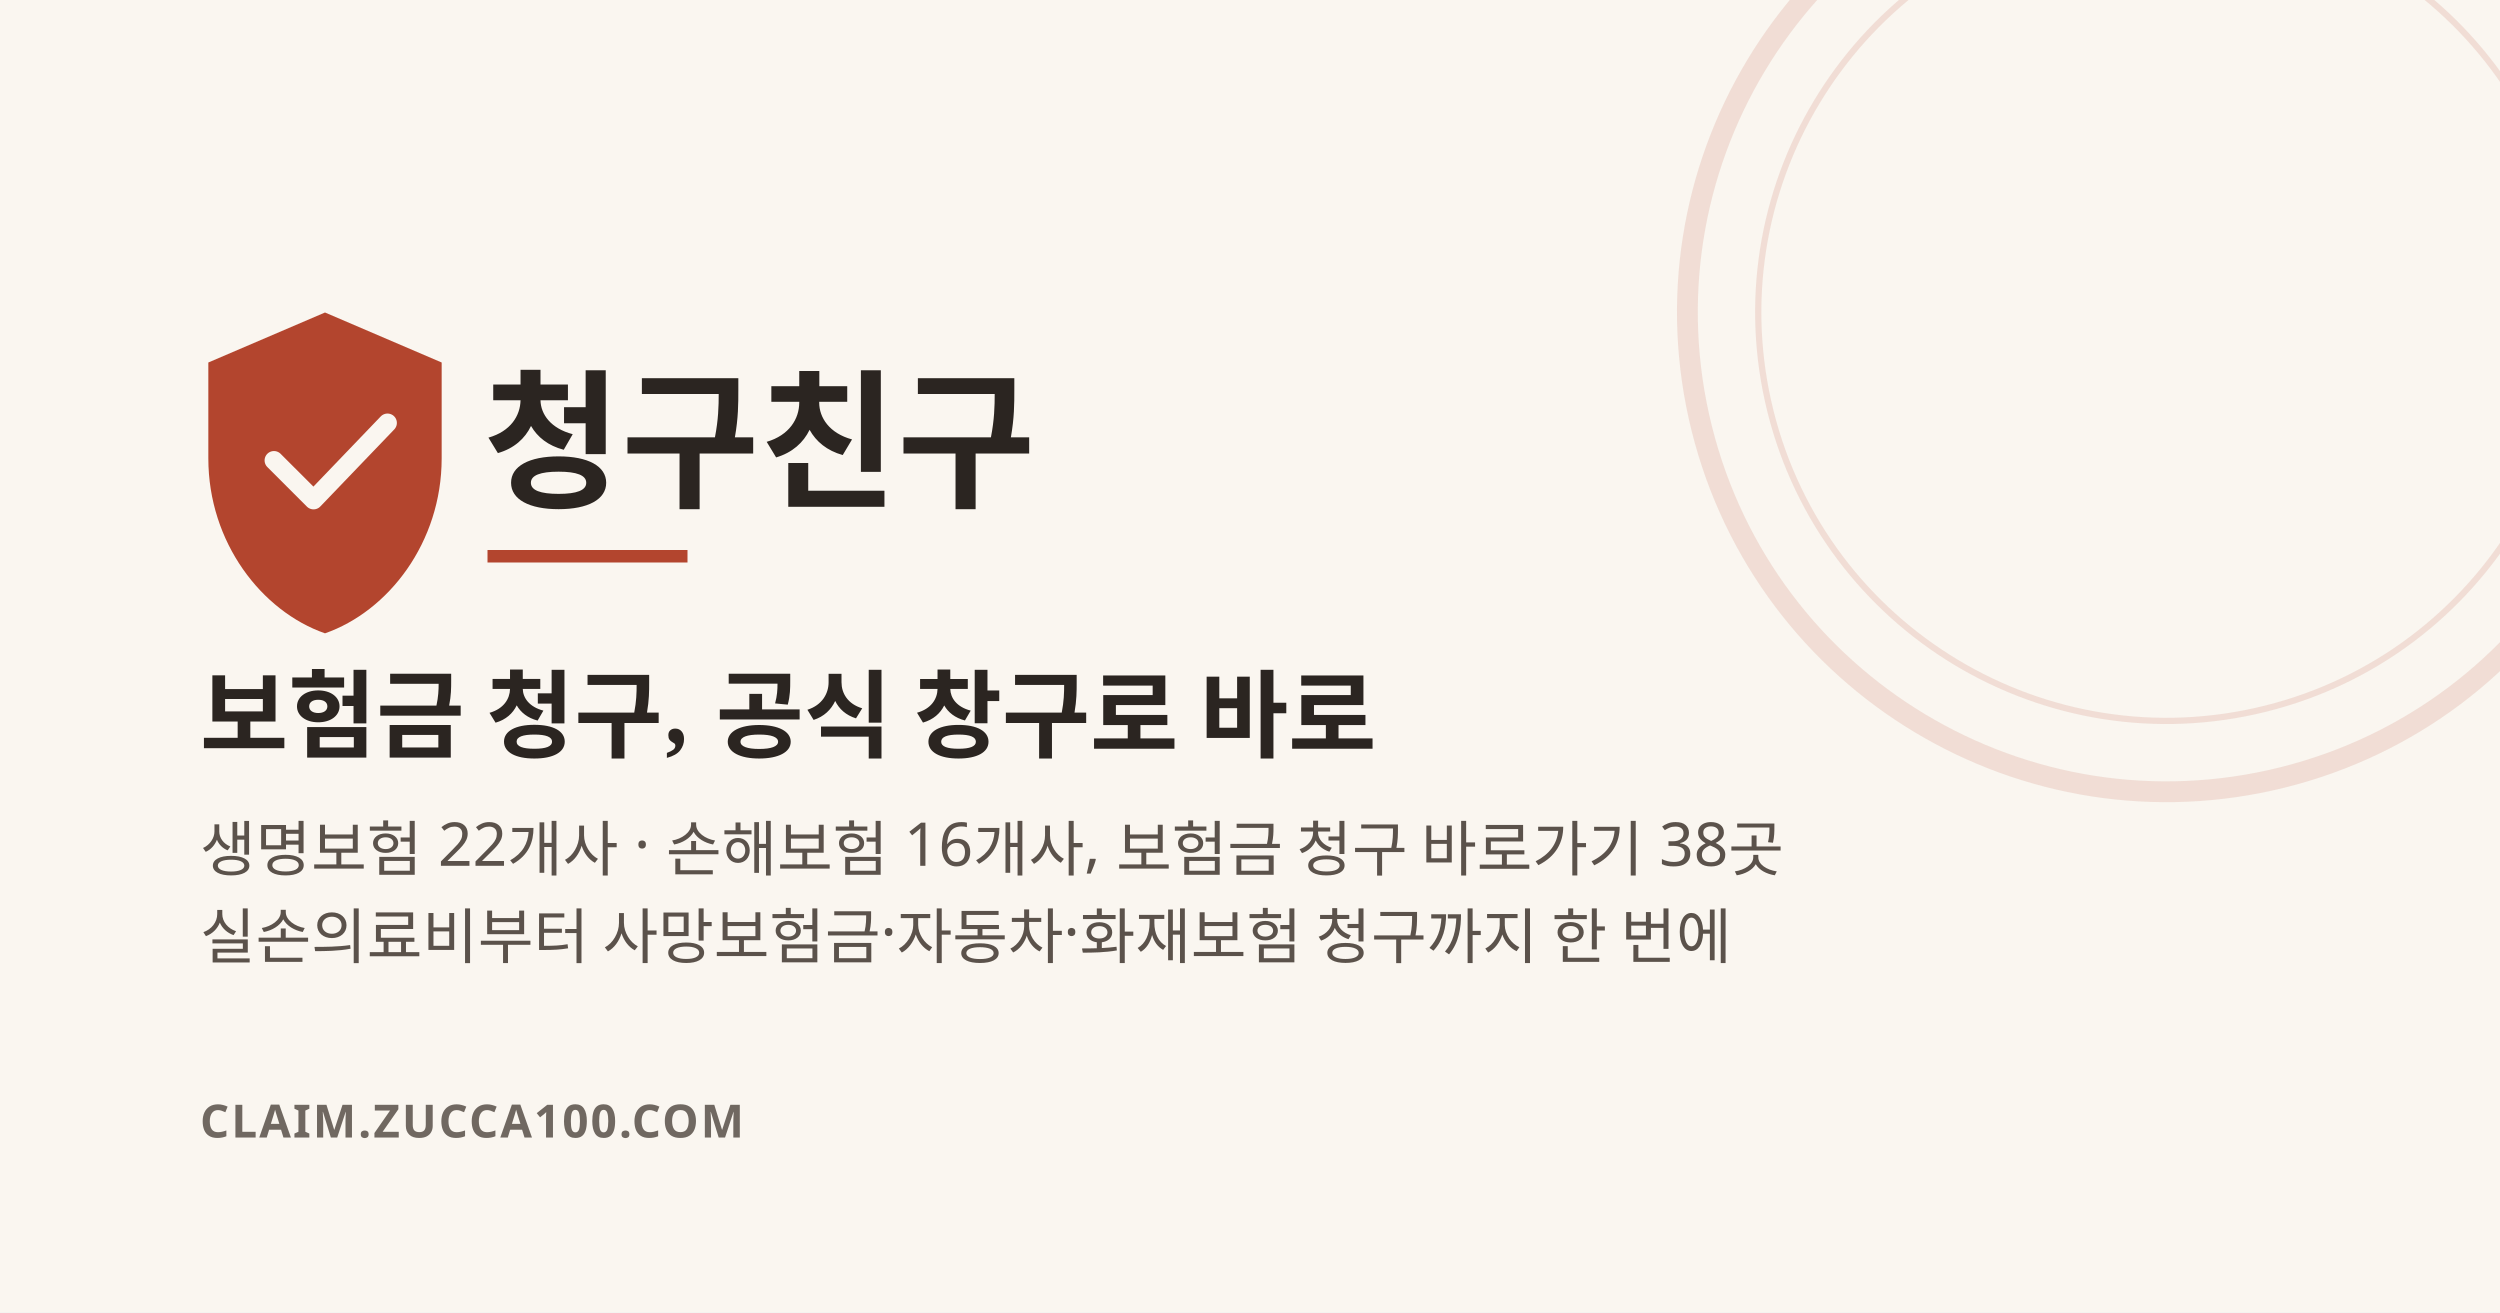
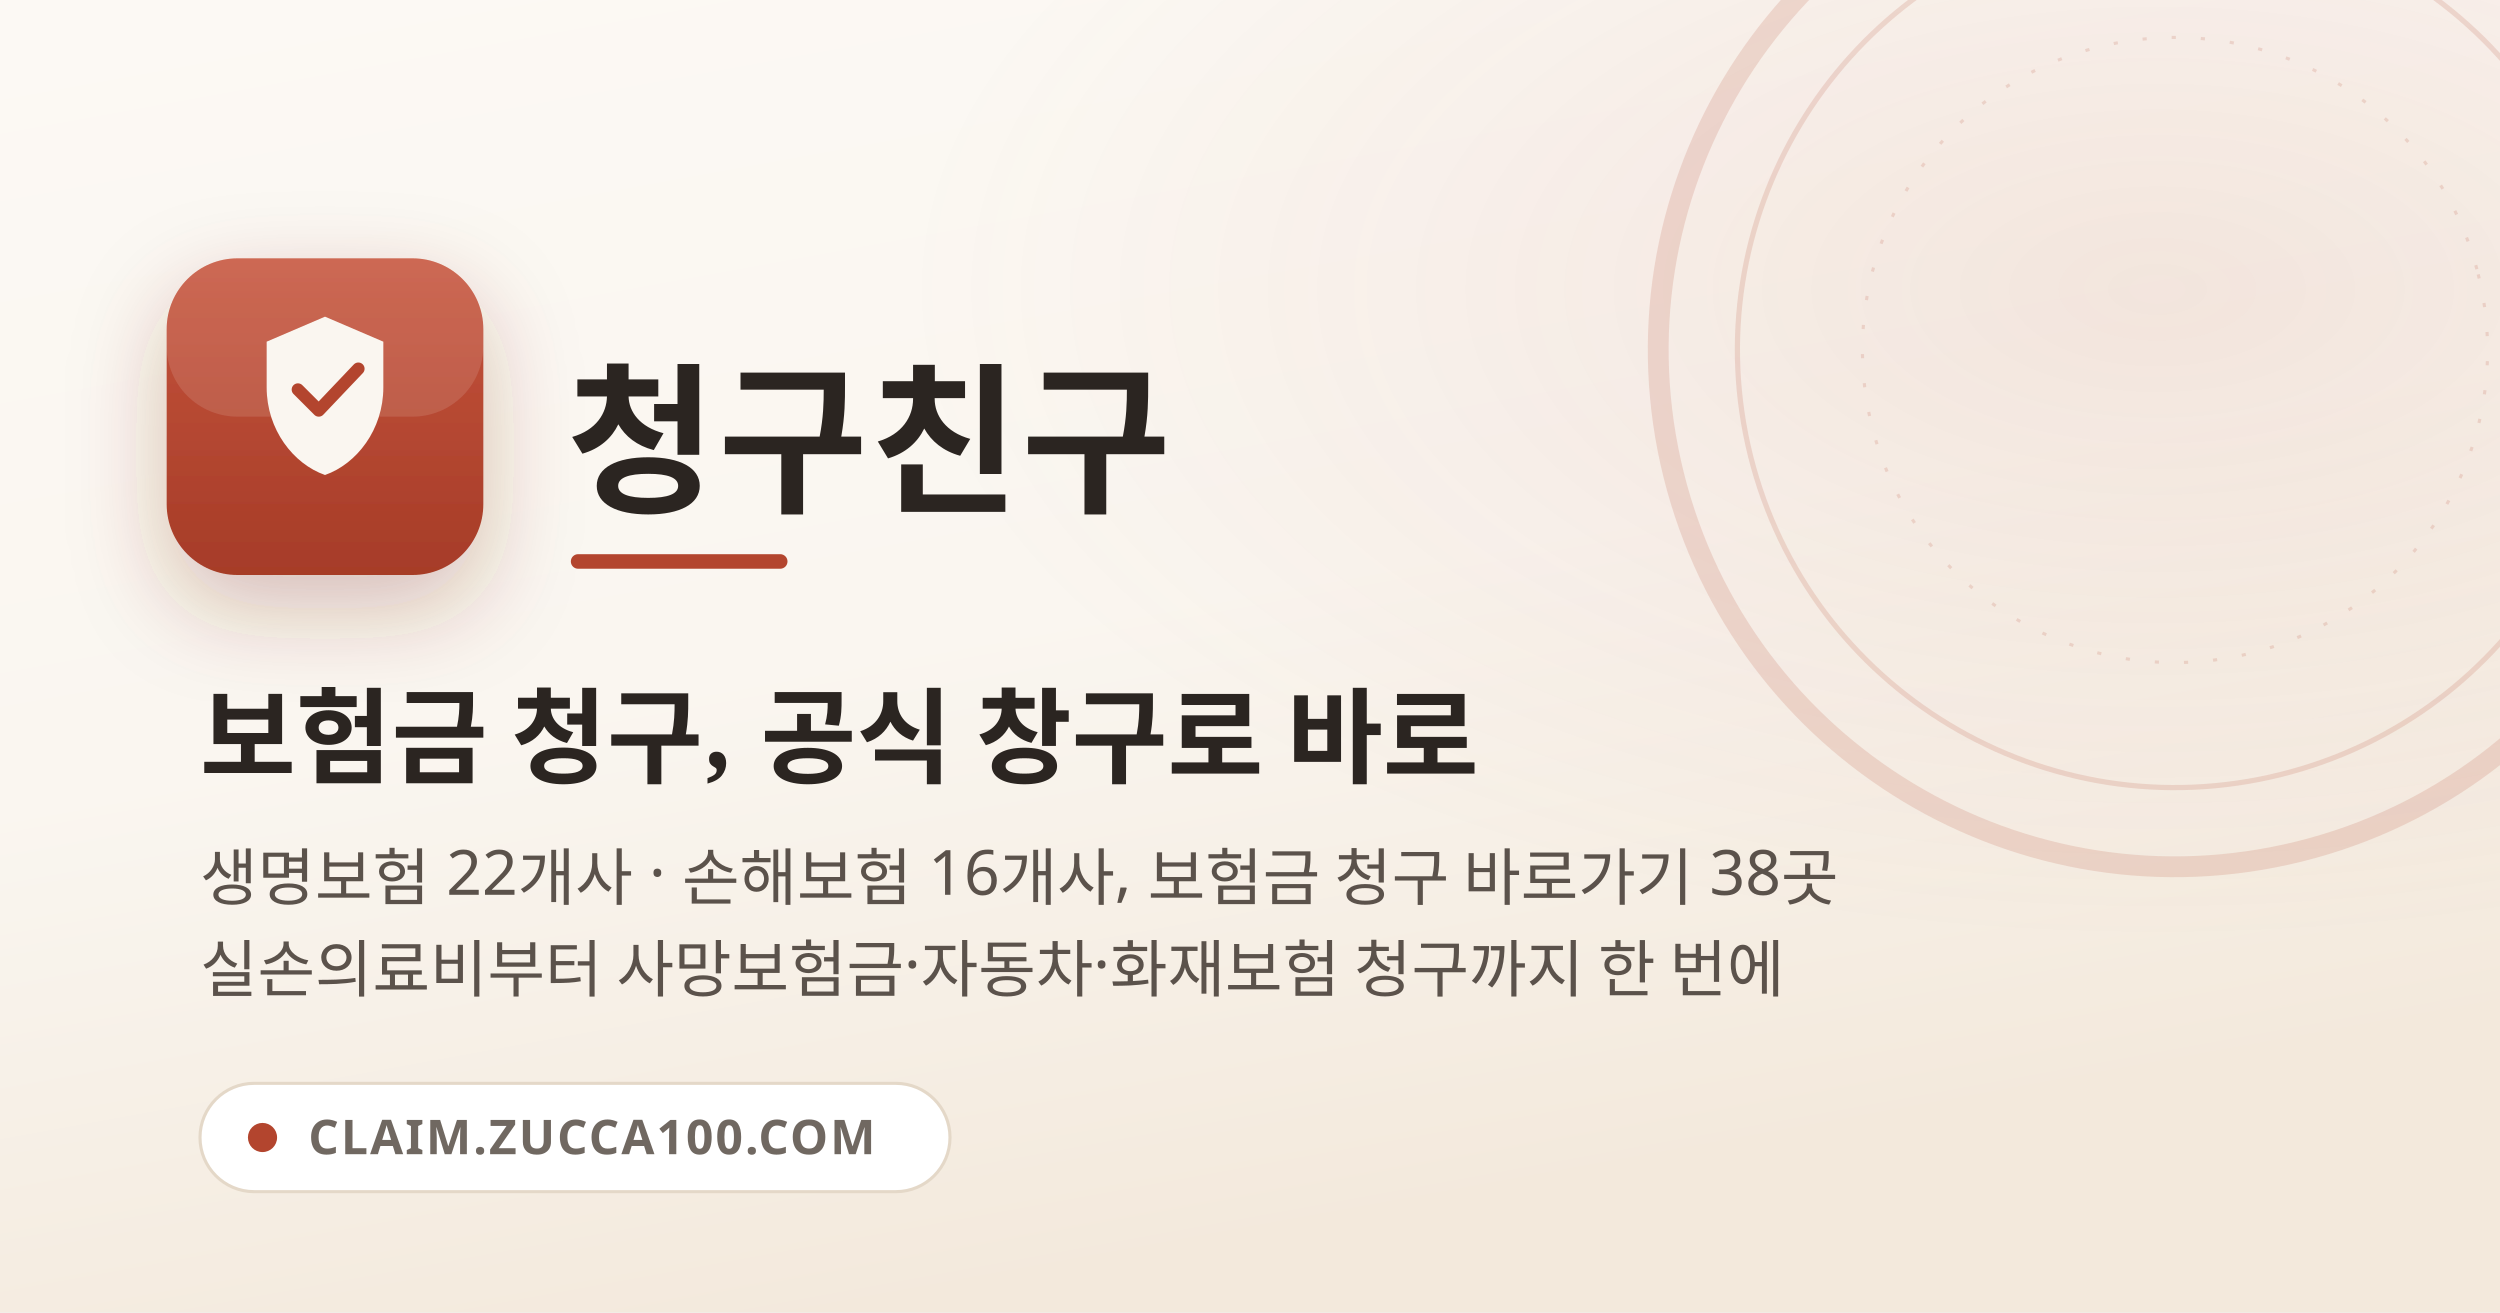
- <svg xmlns="http://www.w3.org/2000/svg" width="1200" height="630" viewBox="0 0 1200 630">
+ <svg xmlns="http://www.w3.org/2000/svg" width="2400" height="1260" viewBox="0 0 1200 630">
  <defs>
    <clipPath id="canvas">
      <rect width="1200" height="630" />
    </clipPath>
+     <linearGradient id="bg" x1="0" y1="0" x2="0.35" y2="1">
+       <stop offset="0" stop-color="#FCF9F4" />
+       <stop offset="0.55" stop-color="#FAF6F0" />
+       <stop offset="1" stop-color="#F3E9DC" />
+     </linearGradient>
+     <radialGradient id="glow" cx="0.86" cy="0.22" r="0.5">
+       <stop offset="0" stop-color="#B3452E" stop-opacity="0.10" />
+       <stop offset="1" stop-color="#B3452E" stop-opacity="0" />
+     </radialGradient>
+     <linearGradient id="tile" x1="0" y1="0" x2="0" y2="1">
+       <stop offset="0" stop-color="#C6543C" />
+       <stop offset="1" stop-color="#A63C28" />
+     </linearGradient>
+     <filter id="soft" x="-40%" y="-40%" width="180%" height="180%">
+       <feDropShadow dx="0" dy="16" stdDeviation="22" flood-color="#7A2E1E" flood-opacity="0.28" />
+     </filter>
  </defs>
  <g clip-path="url(#canvas)">
-     <rect width="1200" height="630" fill="#FAF6F0" />
-     <g transform="translate(1040,150) rotate(-14)" opacity="0.14">
-       <circle r="230" fill="none" stroke="#B3452E" stroke-width="10" />
-       <circle r="196" fill="none" stroke="#B3452E" stroke-width="3" />
+     <rect width="1200" height="630" fill="url(#bg)" />
+     <rect width="1200" height="630" fill="url(#glow)" />
+     <g transform="translate(1044,168) rotate(-14)" opacity="0.16">
+       <circle r="248" fill="none" stroke="#B3452E" stroke-width="10" />
+       <circle r="210" fill="none" stroke="#B3452E" stroke-width="2.5" />
+       <circle r="150" fill="none" stroke="#B3452E" stroke-width="1.5" stroke-dasharray="2 12" />
    </g>
-     <g transform="translate(96,150)">
-       <path d="M60 0L4 24v46c0 40.4 25.6 73.4 56 84 30.4-10.6 56-43.6 56-84V24L60 0z" fill="#B3452E" />
-       <path d="M35.5 71l19 19 35.5-37" stroke="#FAF6F0" stroke-width="9" stroke-linecap="round" stroke-linejoin="round" fill="none" />
+     <g transform="translate(96,132)" filter="url(#soft)">
+       <rect x="-16" y="-8" width="152" height="152" rx="34" fill="url(#tile)" />
+       <rect x="-16" y="-8" width="152" height="76" rx="34" fill="#ffffff" opacity="0.12" />
+       <g transform="translate(28,20)">
+         <path d="M32 0L4 12v22c0 20.2 12.8 36.7 28 42 15.2-5.3 28-21.8 28-42V12L32 0z" fill="#FAF6F0" />
+         <path d="M19 35l10 10 19-20" stroke="#B3452E" stroke-width="6" stroke-linecap="round" stroke-linejoin="round" fill="none" />
+       </g>
    </g>
-     <text x="232" y="238" font-family="'Batang','Noto Serif KR',serif" font-size="72" font-weight="700" fill="#2B2521">청구친구</text>
-     <rect x="234" y="264" width="96" height="6" fill="#B3452E" />
-     <text x="96" y="360" font-family="'Batang','Noto Serif KR',serif" font-size="46" font-weight="700" fill="#2B2521">보험금 청구, 공식 창구로 바로</text>
-     <text x="96" y="418" font-family="'Malgun Gothic','Pretendard',sans-serif" font-size="29" font-weight="400" fill="#5B524B">생명보험 22개사 · 손해보험 16개사, 보험금 청구 바로가기 38곳</text>
-     <text x="96" y="460" font-family="'Malgun Gothic','Pretendard',sans-serif" font-size="29" font-weight="400" fill="#5B524B">실손의료비부터 사망보험금·자동차·화재보험 청구까지 한 번에</text>
-     <text x="96" y="546" font-family="'Malgun Gothic','Pretendard',sans-serif" font-size="22" font-weight="700" letter-spacing="1" fill="#706861">CLAIM.ZUCCA100.COM</text>
+     <text x="272" y="240" font-family="'Batang','Noto Serif KR',serif" font-size="78" font-weight="700" fill="#2B2521" letter-spacing="1">청구친구</text>
+     <rect x="274" y="266" width="104" height="7" rx="3.5" fill="#B3452E" />
+     <text x="96" y="372" font-family="'Batang','Noto Serif KR',serif" font-size="50" font-weight="700" fill="#2B2521">보험금 청구, 공식 창구로 바로</text>
+     <text x="96" y="432" font-family="'Malgun Gothic','Pretendard',sans-serif" font-size="30" font-weight="400" fill="#5B524B">생명보험 22개사 · 손해보험 16개사, 보험금 청구 바로가기 38곳</text>
+     <text x="96" y="476" font-family="'Malgun Gothic','Pretendard',sans-serif" font-size="30" font-weight="400" fill="#5B524B">실손의료비부터 사망보험금·자동차·화재보험 청구까지 한 번에</text>
+     <g transform="translate(96,520)">
+       <rect x="0" y="0" width="360" height="52" rx="26" fill="#ffffff" stroke="#E4D8C8" stroke-width="1.5" />
+       <circle cx="30" cy="26" r="7" fill="#B3452E" />
+       <text x="52" y="34" font-family="'Malgun Gothic','Pretendard',sans-serif" font-size="23" font-weight="700" letter-spacing="1" fill="#706861">CLAIM.ZUCCA100.COM</text>
+     </g>
  </g>
</svg>
